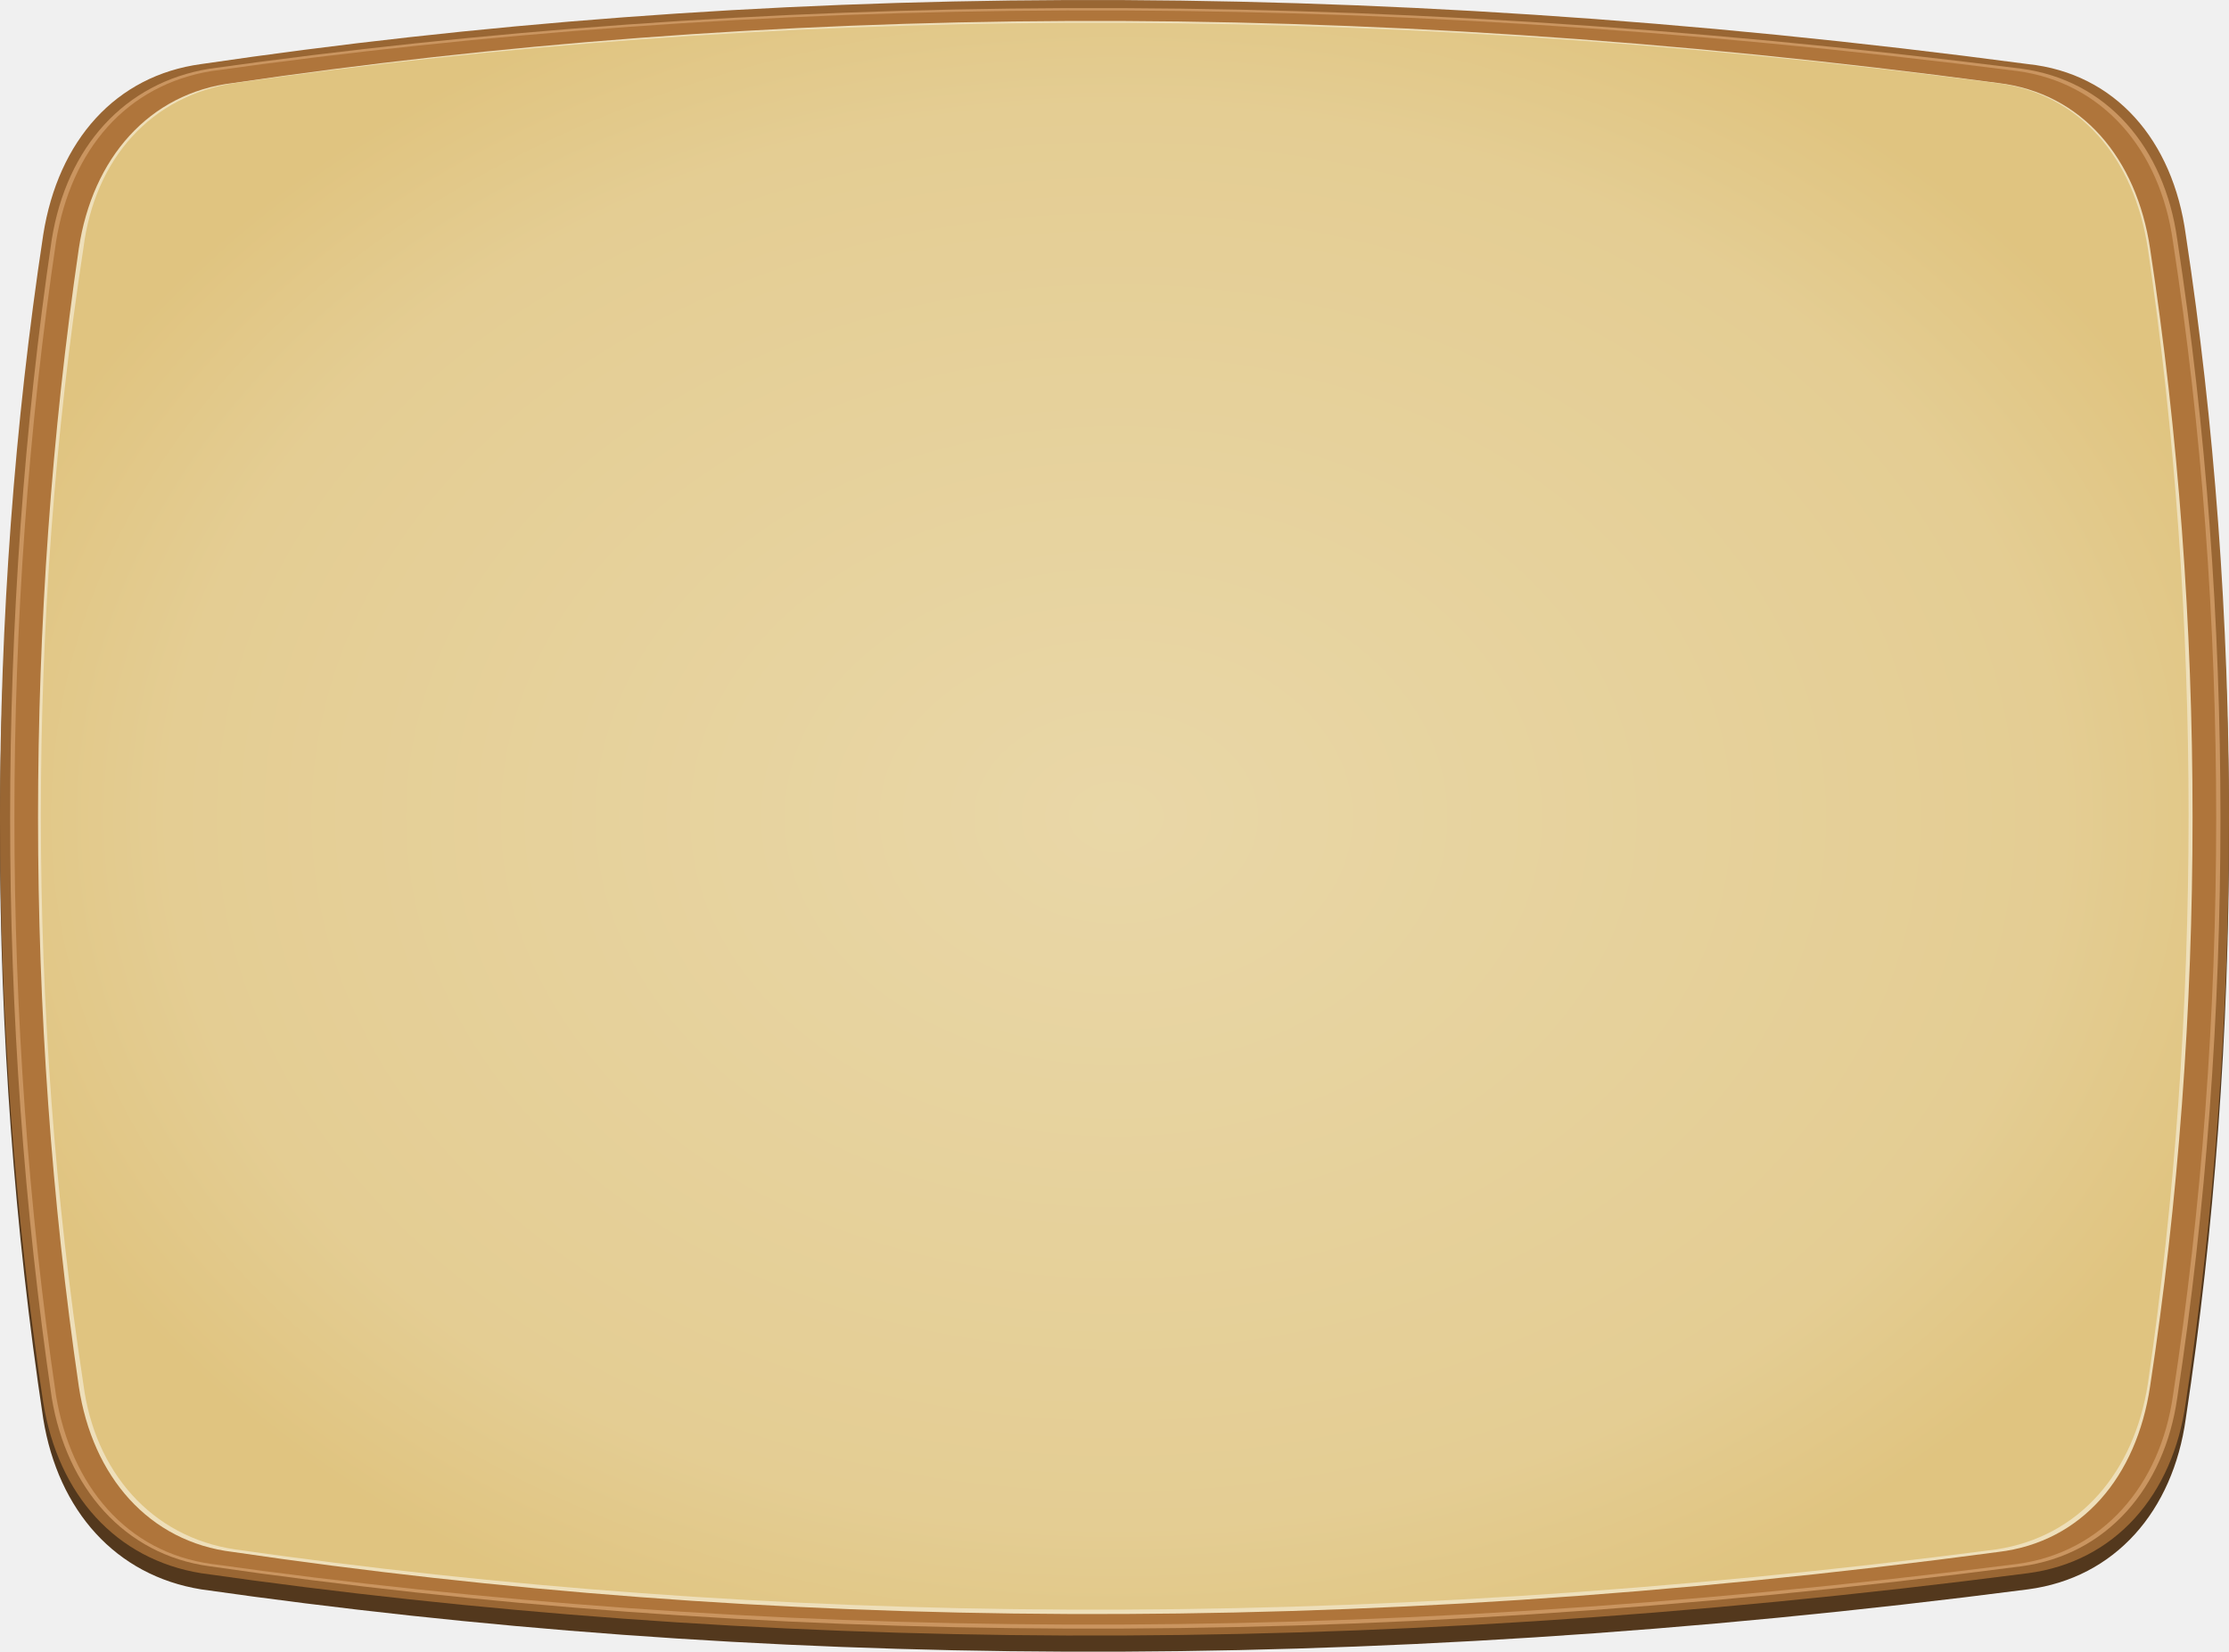
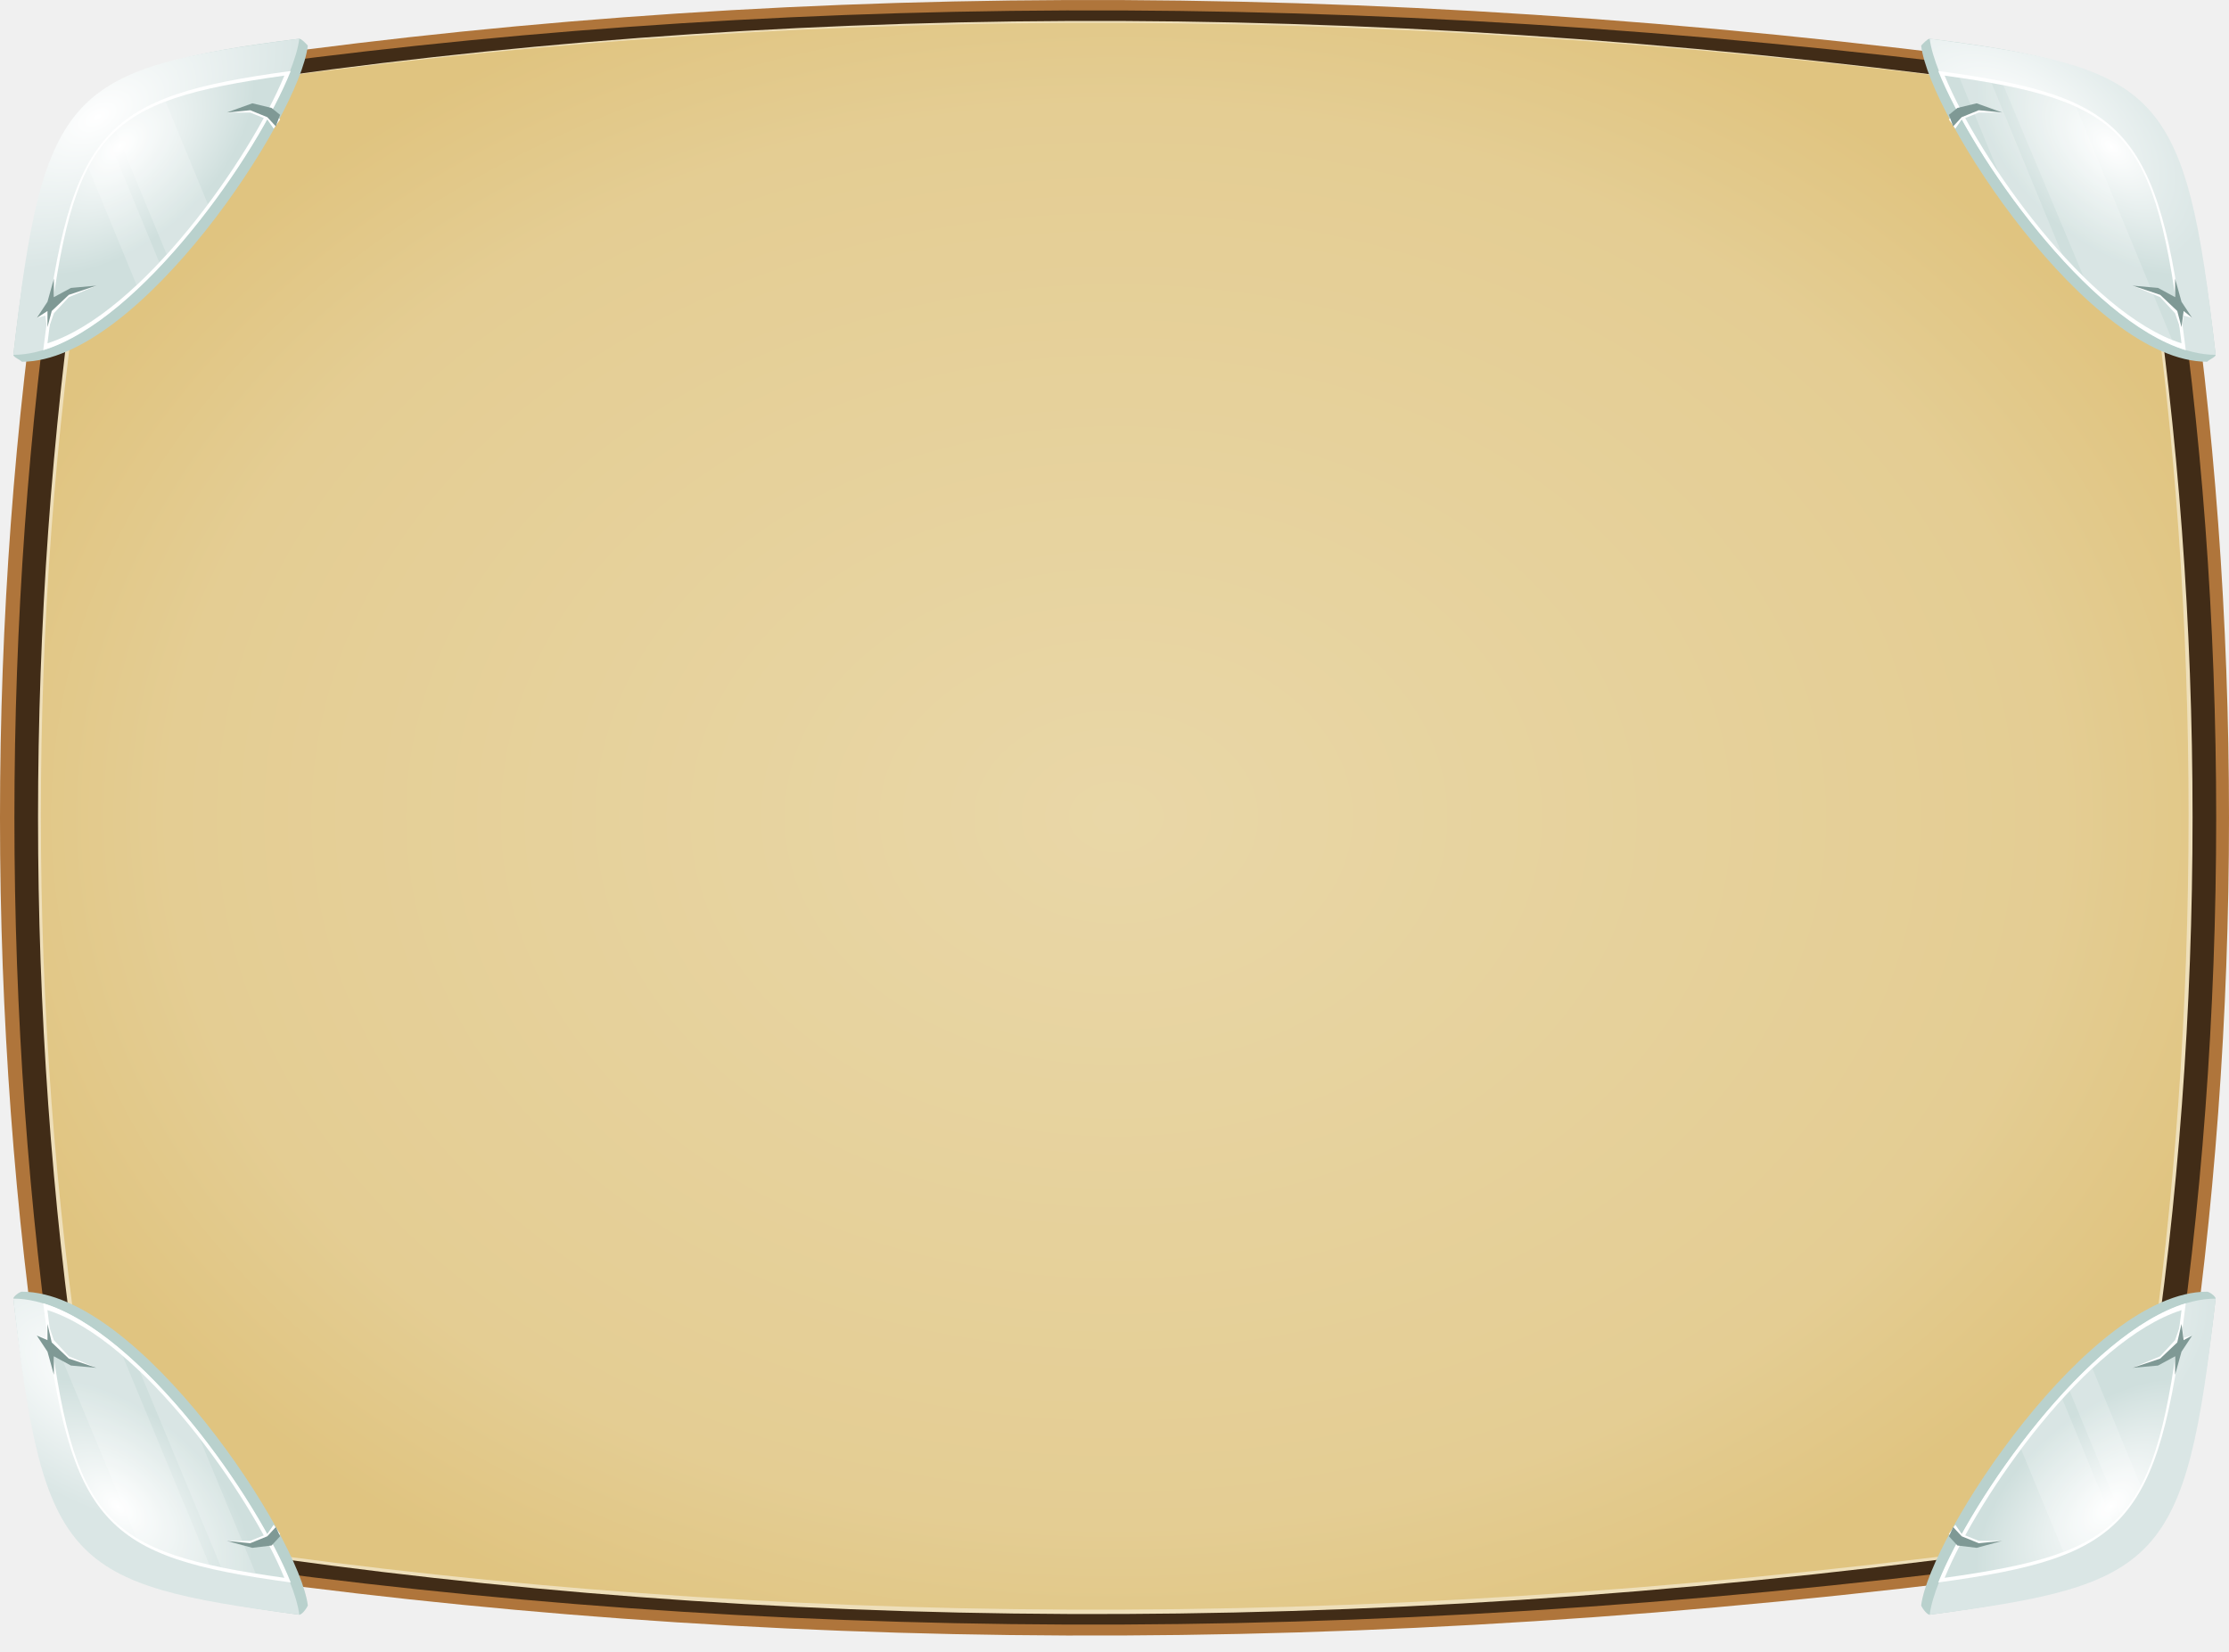
<svg xmlns="http://www.w3.org/2000/svg" xmlns:xlink="http://www.w3.org/1999/xlink" width="896" height="664" viewBox="0 0 237.067 175.683" version="1.1" id="svg24171" xml:space="preserve">
  <defs id="defs24168">
    <radialGradient id="id354" gradientUnits="userSpaceOnUse" gradientTransform="matrix(-1.061899,0,0,-0.7367885,6038.282,802.4306)" xlink:href="#id349" cx="2928.28" cy="460.371" r="522.168" fx="2928.28" fy="460.371">
  </radialGradient>
    <radialGradient id="id349" gradientUnits="userSpaceOnUse" gradientTransform="matrix(-0.999999,0,0,-0.678245,1196,773)" cx="597.781" cy="460.371" r="522.168" fx="597.781" fy="460.371">
      <stop offset="0" style="stop-opacity:1; stop-color:#E9D7A7" id="stop772" />
      <stop offset="0.8" style="stop-opacity:1; stop-color:#E4CD93" id="stop774" />
      <stop offset="1" style="stop-opacity:1; stop-color:#E0C480" id="stop776" />
    </radialGradient>
    <radialGradient id="id352" gradientUnits="userSpaceOnUse" gradientTransform="matrix(-1,0,0,-0.678246,5857,773)" xlink:href="#id349" cx="2928.28" cy="460.371" r="522.168" fx="2928.28" fy="460.371">
  </radialGradient>
    <radialGradient id="radialGradient24028" gradientUnits="userSpaceOnUse" gradientTransform="matrix(-0.999999,0,0,-0.678245,1196,773)" cx="597.781" cy="460.371" r="522.168" fx="597.781" fy="460.371">
      <stop offset="0" style="stop-opacity:1; stop-color:#E9D7A7" id="stop24022" />
      <stop offset="0.8" style="stop-opacity:1; stop-color:#E4CD93" id="stop24024" />
      <stop offset="1" style="stop-opacity:1; stop-color:#E0C480" id="stop24026" />
    </radialGradient>
    <radialGradient id="id598" gradientUnits="userSpaceOnUse" gradientTransform="matrix(1.00089,0.662225,-1.59526,1.17905,254,-1652)" xlink:href="#id494" cx="2450.9" cy="160.303" r="49.108" fx="2450.9" fy="160.303">
  </radialGradient>
    <radialGradient id="id494" gradientUnits="userSpaceOnUse" gradientTransform="matrix(-1.00089,0.662225,1.59526,1.17905,6445,-2246)" cx="3348.86" cy="160.303" r="49.108" fx="3348.86" fy="160.303">
      <stop offset="0" style="stop-opacity:1; stop-color:white" id="stop1013" />
      <stop offset="1" style="stop-opacity:1; stop-color:#DAE6E5" id="stop1015" />
    </radialGradient>
    <radialGradient id="id541" gradientUnits="userSpaceOnUse" gradientTransform="matrix(0.855104,0.763995,-1.47891,1.2897,612,-1930)" xlink:href="#id376" cx="2461.33" cy="172.361" r="37.154" fx="2461.33" fy="172.361">
  </radialGradient>
    <radialGradient id="id376" gradientUnits="userSpaceOnUse" gradientTransform="matrix(1,0,0,0.257814,0,759)" cx="402.066" cy="1022.04" r="124.467" fx="402.066" fy="1022.04">
      <stop offset="0" style="stop-opacity:1; stop-color:white" id="stop825" />
      <stop offset="1" style="stop-opacity:1; stop-color:#CFDFDD" id="stop827" />
    </radialGradient>
    <clipPath id="id78">
      <path d="m 2539,142 c -16,36 -67,103 -111,116 12,-92 26,-105 111,-116 z" id="path251" />
    </clipPath>
    <radialGradient xlink:href="#id494" id="radialGradient24721" gradientUnits="userSpaceOnUse" gradientTransform="matrix(-1.00089,0.662225,1.59526,1.17905,6445,-2246)" cx="3348.86" cy="160.303" fx="3348.86" fy="160.303" r="49.108" />
    <radialGradient id="radialGradient24045" gradientUnits="userSpaceOnUse" gradientTransform="matrix(-1.00089,0.662225,1.59526,1.17905,6445,-2246)" cx="3348.86" cy="160.303" r="49.108" fx="3348.86" fy="160.303">
      <stop offset="0" style="stop-opacity:1; stop-color:white" id="stop24041" />
      <stop offset="1" style="stop-opacity:1; stop-color:#DAE6E5" id="stop24043" />
    </radialGradient>
    <radialGradient id="id548" gradientUnits="userSpaceOnUse" gradientTransform="matrix(-0.855104,0.763995,1.47891,1.2897,6043,-2643)" xlink:href="#id376" cx="3394.67" cy="172.361" r="37.154" fx="3394.67" fy="172.361">
  </radialGradient>
    <radialGradient id="radialGradient24052" gradientUnits="userSpaceOnUse" gradientTransform="matrix(1,0,0,0.257814,0,759)" cx="402.066" cy="1022.04" r="124.467" fx="402.066" fy="1022.04">
      <stop offset="0" style="stop-opacity:1; stop-color:white" id="stop24048" />
      <stop offset="1" style="stop-opacity:1; stop-color:#CFDFDD" id="stop24050" />
    </radialGradient>
    <clipPath id="id79">
      <path d="m 3317,142 c 16,36 67,103 111,116 -12,-92 -26,-105 -111,-116 z" id="path254" />
    </clipPath>
    <radialGradient id="id600" gradientUnits="userSpaceOnUse" gradientTransform="matrix(1.00089,-0.662225,-1.59526,-1.17905,1125,3162)" xlink:href="#id494" cx="2450.9" cy="706.338" r="49.108" fx="2450.9" fy="706.338">
  </radialGradient>
    <radialGradient id="radialGradient24061" gradientUnits="userSpaceOnUse" gradientTransform="matrix(-1.00089,0.662225,1.59526,1.17905,6445,-2246)" cx="3348.86" cy="160.303" r="49.108" fx="3348.86" fy="160.303">
      <stop offset="0" style="stop-opacity:1; stop-color:white" id="stop24057" />
      <stop offset="1" style="stop-opacity:1; stop-color:#DAE6E5" id="stop24059" />
    </radialGradient>
    <radialGradient id="id542" gradientUnits="userSpaceOnUse" gradientTransform="matrix(0.855104,-0.763995,-1.47891,-1.2897,1484,3626)" xlink:href="#id376" cx="2461.33" cy="762.484" r="37.154" fx="2461.33" fy="762.484">
  </radialGradient>
    <radialGradient id="radialGradient24068" gradientUnits="userSpaceOnUse" gradientTransform="matrix(1,0,0,0.257814,0,759)" cx="402.066" cy="1022.04" r="124.467" fx="402.066" fy="1022.04">
      <stop offset="0" style="stop-opacity:1; stop-color:white" id="stop24064" />
      <stop offset="1" style="stop-opacity:1; stop-color:#CFDFDD" id="stop24066" />
    </radialGradient>
    <clipPath id="id80">
      <path d="m 2539,793 c -16,-36 -67,-103 -111,-116 12,92 26,105 111,116 z" id="path257" />
    </clipPath>
    <radialGradient id="id495" gradientUnits="userSpaceOnUse" gradientTransform="matrix(-1.00089,-0.662225,1.59526,-1.17905,5574,3757)" xlink:href="#id494" cx="3348.86" cy="706.338" r="49.108" fx="3348.86" fy="706.338">
  </radialGradient>
    <radialGradient id="radialGradient24077" gradientUnits="userSpaceOnUse" gradientTransform="matrix(-1.00089,0.662225,1.59526,1.17905,6445,-2246)" cx="3348.86" cy="160.303" r="49.108" fx="3348.86" fy="160.303">
      <stop offset="0" style="stop-opacity:1; stop-color:white" id="stop24073" />
      <stop offset="1" style="stop-opacity:1; stop-color:#DAE6E5" id="stop24075" />
    </radialGradient>
    <radialGradient id="id549" gradientUnits="userSpaceOnUse" gradientTransform="matrix(-0.855104,-0.763995,1.47891,-1.2897,5170,4339)" xlink:href="#id376" cx="3394.67" cy="762.484" r="37.154" fx="3394.67" fy="762.484">
  </radialGradient>
    <radialGradient id="radialGradient24084" gradientUnits="userSpaceOnUse" gradientTransform="matrix(1,0,0,0.257814,0,759)" cx="402.066" cy="1022.04" r="124.467" fx="402.066" fy="1022.04">
      <stop offset="0" style="stop-opacity:1; stop-color:white" id="stop24080" />
      <stop offset="1" style="stop-opacity:1; stop-color:#CFDFDD" id="stop24082" />
    </radialGradient>
    <clipPath id="id81">
      <path d="m 3317,793 c 16,-36 67,-103 111,-116 -12,92 -26,105 -111,116 z" id="path260" />
    </clipPath>
  </defs>
  <g id="layer1" transform="translate(34.93716,-49.03515)">
    <g id="g13626" style="clip-rule:evenodd;display:inline;fill-rule:evenodd;image-rendering:optimizeQuality;shape-rendering:geometricPrecision;text-rendering:geometricPrecision" transform="matrix(0.2269666,0,0,0.2454394,-580.9622,22.22586)">
-       <path style="display:inline;fill:#53381d" id="path13628" d="m 2426,218 c 7,-41 34,-69 74,-74 257,-34 539,-38 856,0 41,5 68,33 74,74 27,164 27,341 0,506 -6,40 -33,69 -74,74 -317,38 -599,34 -856,0 -40,-6 -67,-34 -74,-74 -27,-165 -27,-342 0,-506 z" class="fil1" />
-       <path style="display:inline;fill:#996633" id="path13630" d="m 2426,211 c 7,-41 34,-69 74,-74 257,-35 539,-39 856,0 41,4 68,33 74,74 27,164 27,341 0,506 -6,40 -33,69 -74,74 -317,38 -599,34 -856,0 -40,-6 -67,-34 -74,-74 -27,-165 -27,-342 0,-506 z" class="fil2" />
-       <path style="display:inline;fill:#ca9560" id="path13632" d="m 2430,213 c 7,-40 34,-68 74,-74 254,-33 534,-37 849,0 40,5 67,34 73,74 27,163 27,338 0,502 -6,39 -33,68 -73,73 -315,38 -595,34 -849,0 -40,-5 -67,-34 -74,-73 -26,-164 -26,-339 0,-502 z" class="fil3" />
-       <path style="display:inline;fill:#af753b" id="path13634" d="m 2432,214 c 7,-40 33,-68 73,-74 254,-33 532,-37 846,0 40,5 67,34 73,74 27,162 27,337 0,500 -6,39 -33,68 -73,73 -314,37 -592,33 -846,0 -40,-5 -66,-34 -73,-73 -26,-163 -26,-338 0,-500 z" class="fil4" />
-       <path style="display:inline;fill:#412c17" id="path13636" d="m 2444,220 c 6,-39 32,-67 71,-72 248,-33 520,-37 826,0 39,5 65,33 72,72 26,158 26,329 0,488 -7,39 -33,66 -72,71 -306,37 -578,33 -826,0 -39,-5 -65,-32 -71,-71 -26,-159 -26,-330 0,-488 z" class="fil5" />
+       <path style="display:inline;fill:#af753b;fill-opacity:1" id="path13630" d="m 2426,211 c 7,-41 34,-69 74,-74 257,-35 539,-39 856,0 41,4 68,33 74,74 27,164 27,341 0,506 -6,40 -33,69 -74,74 -317,38 -599,34 -856,0 -40,-6 -67,-34 -74,-74 -27,-165 -27,-342 0,-506 z" class="fil2" />
+       <path style="display:inline;fill:#412c17;fill-opacity:1" id="path13634" d="m 2432,214 c 7,-40 33,-68 73,-74 254,-33 532,-37 846,0 40,5 67,34 73,74 27,162 27,337 0,500 -6,39 -33,68 -73,73 -314,37 -592,33 -846,0 -40,-5 -66,-34 -73,-73 -26,-163 -26,-338 0,-500 z" class="fil4" />
    </g>
    <g id="g13638" style="clip-rule:evenodd;display:inline;fill-rule:evenodd;image-rendering:optimizeQuality;shape-rendering:geometricPrecision;text-rendering:geometricPrecision" transform="matrix(0.2269666,0,0,0.2454394,-580.9622,22.22586)">
-       <polygon style="fill:#eedfba" id="polygon13642" points="2905,771 2923,774 2939,778 2898,782 2876,778 " class="fil7" />
      <path style="display:inline;fill:#eedfba;stroke-width:1.074" id="path13644" d="m 2442.689,216.906 c 6.371,-39.107 32.919,-67.352 72.209,-71.697 247.423,-33.676 520.331,-38.021 827.22,0 39.29,4.345 64.776,32.589 71.147,71.697 26.547,160.775 26.547,332.413 0,493.188 -6.371,39.107 -31.857,67.352 -71.147,71.697 -306.889,38.021 -579.797,33.676 -827.22,0 -39.29,-4.345 -65.838,-32.589 -72.209,-71.697 -25.486,-160.775 -25.486,-332.413 0,-493.188 z" class="fil7" />
      <path style="fill:url(#id354);stroke-width:1.074" id="path13646" d="m 2444.812,216.906 c 5.309,-39.107 31.857,-66.265 71.147,-71.697 247.423,-32.589 519.269,-36.935 825.096,0 39.29,4.345 64.776,32.589 71.147,71.697 25.486,159.688 25.486,331.326 0,492.101 -6.371,38.021 -31.857,66.265 -71.147,71.697 -305.827,36.935 -577.674,32.589 -825.096,0 -39.29,-5.432 -65.838,-33.676 -71.147,-71.697 -26.548,-160.775 -26.548,-332.413 0,-492.101 z" class="fil1080" />
    </g>
-     <g id="g13920" style="clip-rule:evenodd;display:none;fill-rule:evenodd;image-rendering:optimizeQuality;shape-rendering:geometricPrecision;text-rendering:geometricPrecision" transform="matrix(0.2269666,0,0,0.2454394,-580.9622,22.22586)">
+     <g id="g13920" style="clip-rule:evenodd;display:inline;fill-rule:evenodd;image-rendering:optimizeQuality;shape-rendering:geometricPrecision;text-rendering:geometricPrecision" transform="matrix(0.2269666,0,0,0.2454394,-580.9622,22.22586)">
      <path style="fill:#b9d1cd" id="path13922" d="m 2550,129 c -4,31 -79,137 -134,137 -1,-1 -4,-2 -4,-3 14,-112 30,-125 134,-137 1,0 3,2 4,3 z" class="fil58" />
      <path style="fill:url(#id598)" id="path13924" d="m 2546,126 c -4,31 -79,137 -134,137 14,-115 26,-124 134,-137 z" class="fil1102" />
      <path style="fill:#ffffff" id="path13926" d="m 2542,140 c -16,37 -70,108 -116,121 13,-96 28,-110 116,-121 z" class="fil60" />
      <path style="fill:url(#id541)" id="path13928" d="m 2539,142 c -16,36 -67,103 -111,116 12,-92 26,-105 111,-116 z" class="fil1103" />
      <g clip-path="url(#id78)" id="g13930">
        <g id="g13932">
-           <polygon style="fill:#ffffff;fill-opacity:0.2" points="2534,267 2505,267 2448,139 2477,139 " class="fil62" id="polygon13934" />
-           <polygon style="fill:#ffffff;fill-opacity:0.2" id="polygon13936" points="2500,267 2485,267 2428,139 2443,139 " class="fil62" />
+           <polygon style="fill:#ffffff;fill-opacity:0.2" points="2505,267 2448,139 2477,139 2534,267 " class="fil62" id="polygon13934" />
+           <polygon style="fill:#ffffff;fill-opacity:0.2" id="polygon13936" points="2485,267 2428,139 2443,139 2500,267 " class="fil62" />
        </g>
      </g>
      <path style="fill:none" id="path13938" d="m 2539,142 c -16,36 -67,103 -111,116 12,-92 26,-105 111,-116 z" class="fil50" />
-       <polygon style="fill:#ffffff" id="polygon13940" points="2431,245 2428,253 2427,246 2423,247 2428,241 2431,232 2431,239 2439,235 2451,233 2438,238 " class="fil60" />
-       <polygon style="fill:#7f9995" id="polygon13942" points="2430,244 2428,251 2428,244 2423,247 2428,240 2431,230 2431,238 2439,234 2451,233 2438,237 " class="fil24" />
-       <polygon style="fill:#ffffff" id="polygon13944" points="2523,158 2512,158 2523,156 2533,157 2537,161 2534,165 2531,161 " class="fil60" />
-       <polygon style="fill:#7f9995" id="polygon13946" points="2523,157 2512,158 2524,154 2533,156 2537,159 2535,164 2531,160 " class="fil24" />
+       <polygon style="fill:#ffffff" id="polygon13940" points="2428,253 2427,246 2423,247 2428,241 2431,232 2431,239 2439,235 2451,233 2438,238 2431,245 " class="fil60" />
+       <polygon style="fill:#7f9995" id="polygon13942" points="2428,251 2428,244 2423,247 2428,240 2431,230 2431,238 2439,234 2451,233 2438,237 2430,244 " class="fil24" />
+       <polygon style="fill:#ffffff" id="polygon13944" points="2512,158 2523,156 2533,157 2537,161 2534,165 2531,161 2523,158 " class="fil60" />
+       <polygon style="fill:#7f9995" id="polygon13946" points="2512,158 2524,154 2533,156 2537,159 2535,164 2531,160 2523,157 " class="fil24" />
    </g>
-     <g id="g13948" style="clip-rule:evenodd;display:none;fill-rule:evenodd;image-rendering:optimizeQuality;shape-rendering:geometricPrecision;text-rendering:geometricPrecision" transform="matrix(0.2269666,0,0,0.2454394,-580.9622,22.22586)">
+     <g id="g13948" style="clip-rule:evenodd;display:inline;fill-rule:evenodd;image-rendering:optimizeQuality;shape-rendering:geometricPrecision;text-rendering:geometricPrecision" transform="matrix(0.2269666,0,0,0.2454394,-580.9622,22.22586)">
      <path style="fill:#b9d1cd" id="path13950" d="m 3306,129 c 4,31 79,137 134,137 1,-1 4,-2 4,-3 -14,-112 -30,-125 -134,-137 -1,0 -3,2 -4,3 z" class="fil58" />
      <path style="fill:url(#radialGradient24721)" id="path13952" d="m 3310,126 c 4,31 79,137 134,137 -14,-115 -26,-124 -134,-137 z" class="fil1104" />
      <path style="fill:#ffffff" id="path13954" d="m 3314,140 c 16,37 70,108 116,121 -13,-96 -28,-110 -116,-121 z" class="fil60" />
      <path style="fill:url(#id548)" id="path13956" d="m 3317,142 c 16,36 67,103 111,116 -12,-92 -26,-105 -111,-116 z" class="fil1105" />
      <g clip-path="url(#id79)" id="g13958">
        <g id="g13960">
-           <polygon style="fill:#ffffff;fill-opacity:0.2" points="3426,262 3397,262 3339,134 3369,134 " class="fil62" id="polygon13962" />
-           <polygon style="fill:#ffffff;fill-opacity:0.2" id="polygon13964" points="3391,262 3377,262 3320,134 3334,134 " class="fil62" />
+           <polygon style="fill:#ffffff;fill-opacity:0.2" points="3397,262 3339,134 3369,134 3426,262 " class="fil62" id="polygon13962" />
+           <polygon style="fill:#ffffff;fill-opacity:0.2" id="polygon13964" points="3377,262 3320,134 3334,134 3391,262 " class="fil62" />
        </g>
      </g>
      <path style="fill:none" id="path13966" d="m 3317,142 c 16,36 67,103 111,116 -12,-92 -26,-105 -111,-116 z" class="fil50" />
-       <polygon style="fill:#ffffff" id="polygon13968" points="3425,245 3428,253 3429,246 3433,247 3428,241 3425,232 3425,239 3417,235 3405,233 3418,238 " class="fil60" />
-       <polygon style="fill:#7f9995" id="polygon13970" points="3426,244 3428,251 3429,244 3433,247 3428,240 3425,230 3425,238 3417,234 3405,233 3418,237 " class="fil24" />
-       <polygon style="fill:#ffffff" id="polygon13972" points="3333,158 3344,158 3333,156 3323,157 3319,161 3322,165 3325,161 " class="fil60" />
-       <polygon style="fill:#7f9995" id="polygon13974" points="3333,157 3344,158 3332,154 3323,156 3319,159 3321,164 3325,160 " class="fil24" />
+       <polygon style="fill:#ffffff" id="polygon13968" points="3428,253 3429,246 3433,247 3428,241 3425,232 3425,239 3417,235 3405,233 3418,238 3425,245 " class="fil60" />
+       <polygon style="fill:#7f9995" id="polygon13970" points="3428,251 3429,244 3433,247 3428,240 3425,230 3425,238 3417,234 3405,233 3418,237 3426,244 " class="fil24" />
+       <polygon style="fill:#ffffff" id="polygon13972" points="3344,158 3333,156 3323,157 3319,161 3322,165 3325,161 3333,158 " class="fil60" />
+       <polygon style="fill:#7f9995" id="polygon13974" points="3344,158 3332,154 3323,156 3319,159 3321,164 3325,160 3333,157 " class="fil24" />
    </g>
-     <g id="g13976" style="clip-rule:evenodd;display:none;fill-rule:evenodd;image-rendering:optimizeQuality;shape-rendering:geometricPrecision;text-rendering:geometricPrecision" transform="matrix(0.2269666,0,0,0.2454394,-580.9622,22.22586)">
+     <g id="g13976" style="clip-rule:evenodd;display:inline;fill-rule:evenodd;image-rendering:optimizeQuality;shape-rendering:geometricPrecision;text-rendering:geometricPrecision" transform="matrix(0.2269666,0,0,0.2454394,-580.9622,22.22586)">
      <path style="fill:#b9d1cd" id="path13978" d="m 2550,805 c -4,-30 -79,-136 -134,-136 -1,0 -4,2 -4,3 14,111 30,124 134,137 1,0 3,-2 4,-4 z" class="fil58" />
      <path style="fill:url(#id600)" id="path13980" d="m 2546,809 c -4,-31 -79,-137 -134,-137 14,115 26,124 134,137 z" class="fil1106" />
      <path style="fill:#ffffff" id="path13982" d="m 2542,795 c -16,-37 -70,-108 -116,-121 13,96 28,110 116,121 z" class="fil60" />
      <path style="fill:url(#id542)" id="path13984" d="m 2539,793 c -16,-36 -67,-103 -111,-116 12,92 26,105 111,116 z" class="fil1107" />
      <g clip-path="url(#id80)" id="g13986">
        <g id="g13988">
-           <polygon style="fill:#ffffff;fill-opacity:0.2" points="2424,674 2453,674 2510,801 2481,801 " class="fil62" id="polygon13990" />
-           <polygon style="fill:#ffffff;fill-opacity:0.2" id="polygon13992" points="2458,674 2473,674 2530,801 2515,801 " class="fil62" />
+           <polygon style="fill:#ffffff;fill-opacity:0.2" points="2453,674 2510,801 2481,801 2424,674 " class="fil62" id="polygon13990" />
+           <polygon style="fill:#ffffff;fill-opacity:0.2" id="polygon13992" points="2473,674 2530,801 2515,801 2458,674 " class="fil62" />
        </g>
      </g>
      <path style="fill:none" id="path13994" d="m 2539,793 c -16,-36 -67,-103 -111,-116 12,92 26,105 111,116 z" class="fil50" />
-       <polygon style="fill:#ffffff" id="polygon13996" points="2431,690 2428,682 2427,689 2423,688 2428,693 2431,703 2431,696 2439,700 2451,702 2438,697 " class="fil60" />
-       <polygon style="fill:#7f9995" id="polygon13998" points="2430,691 2428,683 2428,690 2423,688 2428,695 2431,705 2431,697 2439,701 2451,702 2438,698 " class="fil24" />
-       <polygon style="fill:#ffffff" id="polygon14000" points="2523,777 2512,777 2523,779 2533,777 2537,774 2534,770 2531,774 " class="fil60" />
-       <polygon style="fill:#7f9995" id="polygon14002" points="2523,778 2512,777 2524,780 2533,779 2537,775 2535,771 2531,775 " class="fil24" />
+       <polygon style="fill:#ffffff" id="polygon13996" points="2428,682 2427,689 2423,688 2428,693 2431,703 2431,696 2439,700 2451,702 2438,697 2431,690 " class="fil60" />
+       <polygon style="fill:#7f9995" id="polygon13998" points="2428,683 2428,690 2423,688 2428,695 2431,705 2431,697 2439,701 2451,702 2438,698 2430,691 " class="fil24" />
+       <polygon style="fill:#ffffff" id="polygon14000" points="2512,777 2523,779 2533,777 2537,774 2534,770 2531,774 2523,777 " class="fil60" />
+       <polygon style="fill:#7f9995" id="polygon14002" points="2512,777 2524,780 2533,779 2537,775 2535,771 2531,775 2523,778 " class="fil24" />
    </g>
-     <g id="g14004" style="clip-rule:evenodd;display:none;fill-rule:evenodd;image-rendering:optimizeQuality;shape-rendering:geometricPrecision;text-rendering:geometricPrecision" transform="matrix(0.2269666,0,0,0.2454394,-580.9622,22.22586)">
+     <g id="g14004" style="clip-rule:evenodd;display:inline;fill-rule:evenodd;image-rendering:optimizeQuality;shape-rendering:geometricPrecision;text-rendering:geometricPrecision" transform="matrix(0.2269666,0,0,0.2454394,-580.9622,22.22586)">
      <path style="fill:#b9d1cd" id="path14006" d="m 3306,805 c 4,-30 79,-136 134,-136 1,0 4,2 4,3 -14,111 -30,124 -134,137 -1,0 -3,-2 -4,-4 z" class="fil58" />
      <path style="fill:url(#id495)" id="path14008" d="m 3310,809 c 4,-31 79,-137 134,-137 -14,115 -26,124 -134,137 z" class="fil1108" />
      <path style="fill:#ffffff" id="path14010" d="m 3314,795 c 16,-37 70,-108 116,-121 -13,96 -28,110 -116,121 z" class="fil60" />
      <path style="fill:url(#id549)" id="path14012" d="m 3317,793 c 16,-36 67,-103 111,-116 -12,92 -26,105 -111,116 z" class="fil1109" />
      <g clip-path="url(#id81)" id="g14014">
        <g id="g14016">
-           <polygon style="fill:#ffffff;fill-opacity:0.2" points="3322,668 3351,668 3408,796 3379,796 " class="fil62" id="polygon14018" />
-           <polygon style="fill:#ffffff;fill-opacity:0.2" id="polygon14020" points="3356,668 3371,668 3428,796 3413,796 " class="fil62" />
+           <polygon style="fill:#ffffff;fill-opacity:0.2" points="3351,668 3408,796 3379,796 3322,668 " class="fil62" id="polygon14018" />
+           <polygon style="fill:#ffffff;fill-opacity:0.2" id="polygon14020" points="3371,668 3428,796 3413,796 3356,668 " class="fil62" />
        </g>
      </g>
      <path style="fill:none" id="path14022" d="m 3317,793 c 16,-36 67,-103 111,-116 -12,92 -26,105 -111,116 z" class="fil50" />
-       <polygon style="fill:#ffffff" id="polygon14024" points="3425,690 3428,682 3429,689 3433,688 3428,693 3425,703 3425,696 3417,700 3405,702 3418,697 " class="fil60" />
-       <polygon style="fill:#7f9995" id="polygon14026" points="3426,691 3428,683 3429,690 3433,688 3428,695 3425,705 3425,697 3417,701 3405,702 3418,698 " class="fil24" />
-       <polygon style="fill:#ffffff" id="polygon14028" points="3333,777 3344,777 3333,779 3323,777 3319,774 3322,770 3325,774 " class="fil60" />
-       <polygon style="fill:#7f9995" id="polygon14030" points="3333,778 3344,777 3332,780 3323,779 3319,775 3321,771 3325,775 " class="fil24" />
+       <polygon style="fill:#ffffff" id="polygon14024" points="3428,682 3429,689 3433,688 3428,693 3425,703 3425,696 3417,700 3405,702 3418,697 3425,690 " class="fil60" />
+       <polygon style="fill:#7f9995" id="polygon14026" points="3428,683 3429,690 3433,688 3428,695 3425,705 3425,697 3417,701 3405,702 3418,698 3426,691 " class="fil24" />
+       <polygon style="fill:#ffffff" id="polygon14028" points="3344,777 3333,779 3323,777 3319,774 3322,770 3325,774 3333,777 " class="fil60" />
+       <polygon style="fill:#7f9995" id="polygon14030" points="3344,777 3332,780 3323,779 3319,775 3321,771 3325,775 3333,778 " class="fil24" />
    </g>
  </g>
</svg>
